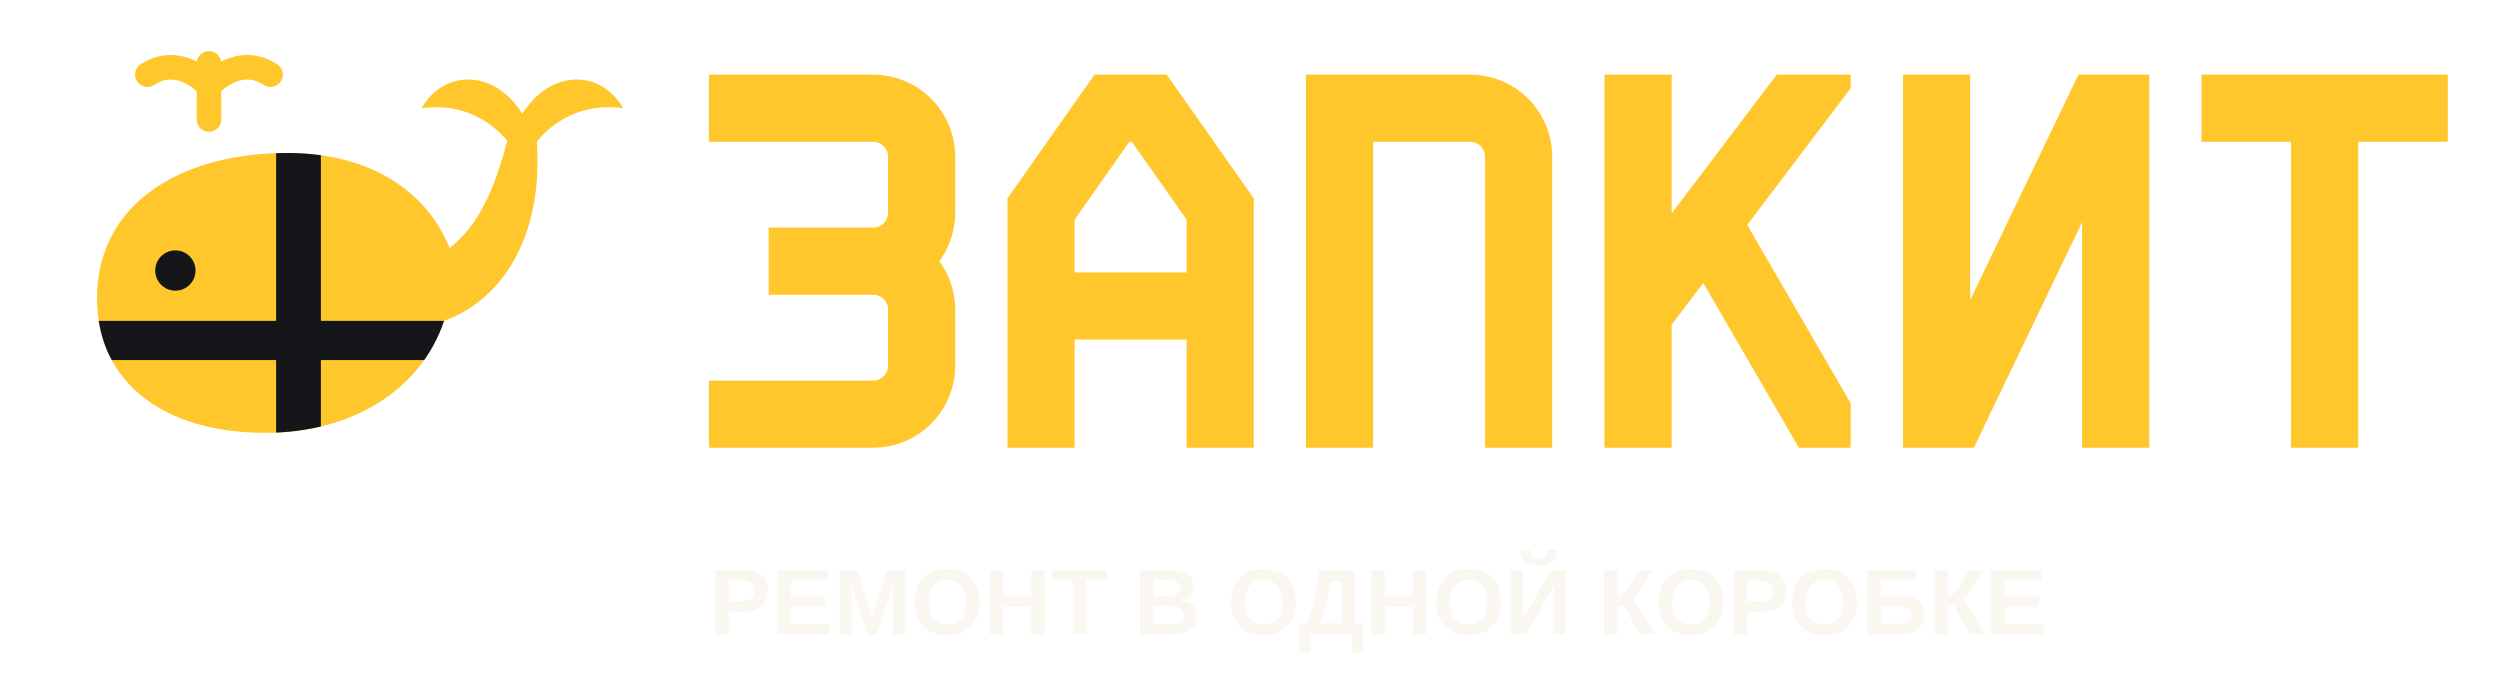
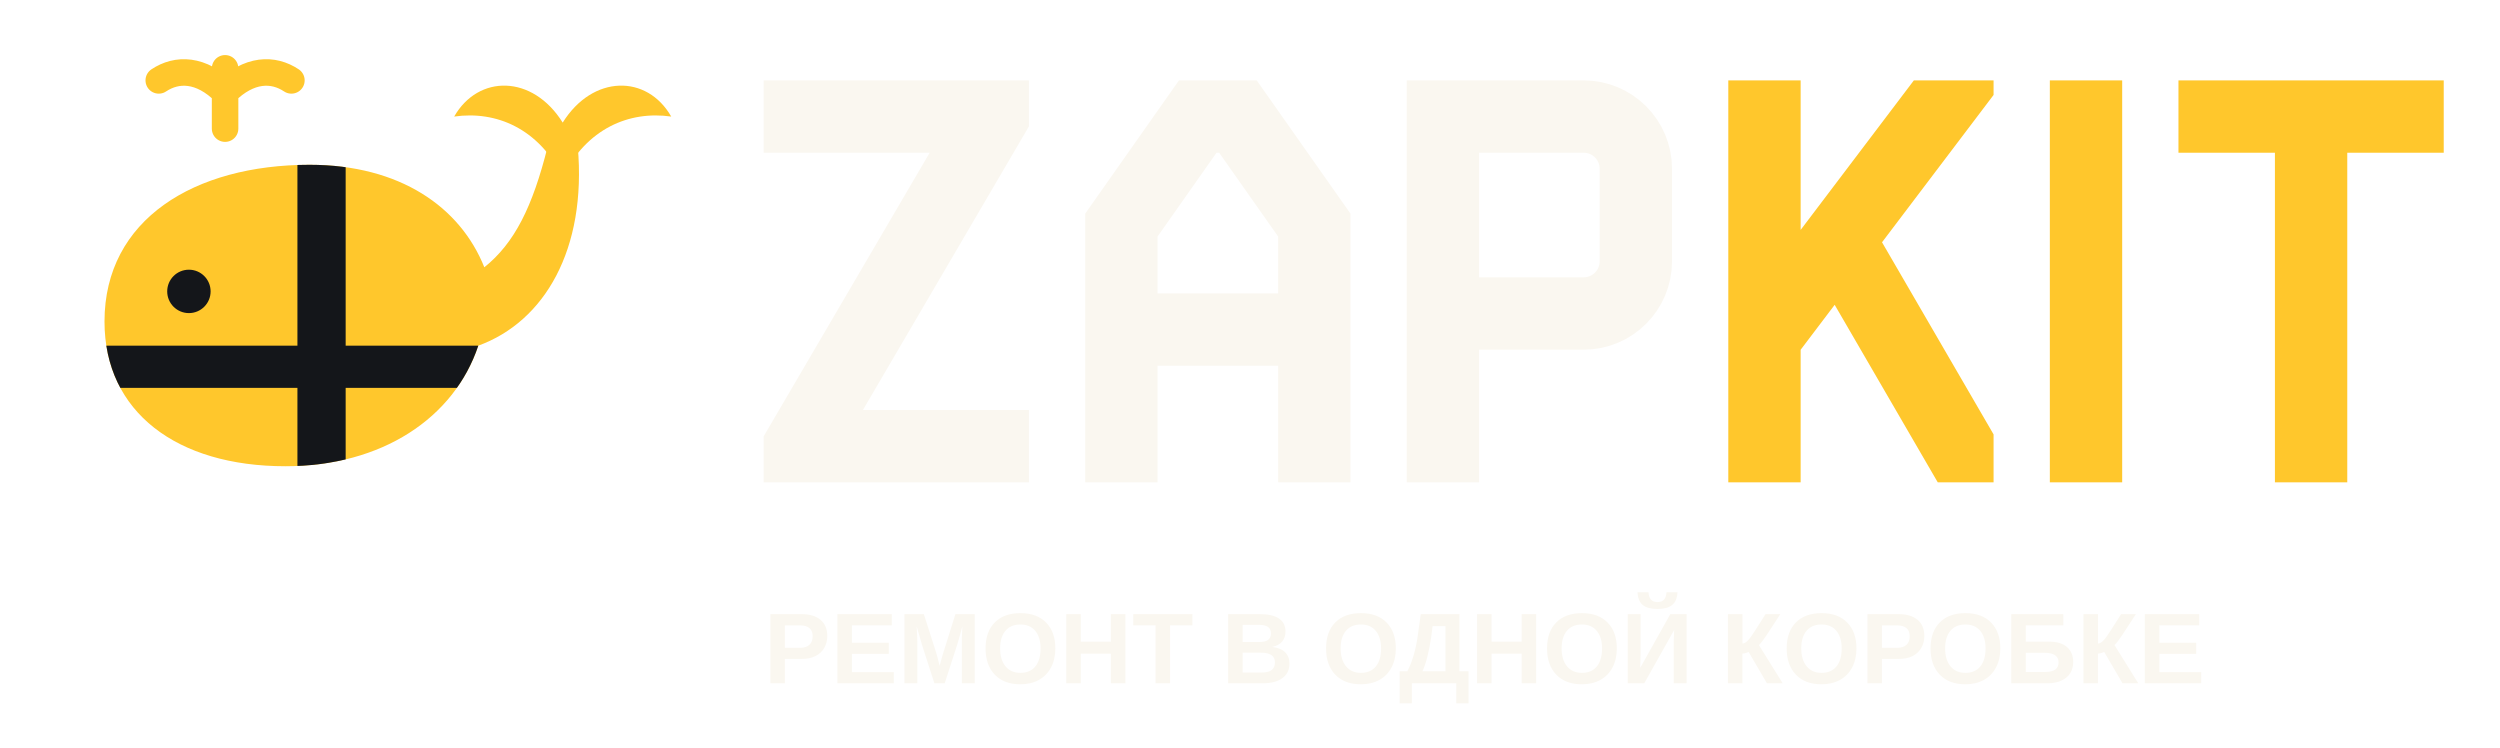
- <svg xmlns="http://www.w3.org/2000/svg" viewBox="-14 -20 670 186" width="1340" height="372" role="img" aria-label="ЗАПКИТ — ремонт в одной коробке">
+ <svg xmlns="http://www.w3.org/2000/svg" viewBox="-14 -20 622 186" width="1244" height="372" role="img" aria-label="ZAPKIT">
  <g transform="translate(0 -30) scale(1.5)">
    <defs>
-       <clipPath id="wb-ll">
+       <clipPath id="wb-zapkit-lockup-light">
        <path d="M8,60 C8,43 23,34 42,34 C57,34 67,41 71,51 C76,47 79,41 81.5,31 L86.5,31 C88,48 81,60 70,64 C66,76 54,84 38,84 C20,84 8,75 8,60 Z" />
      </clipPath>
    </defs>
    <path fill="#FFC72C" d="M8,60 C8,43 23,34 42,34 C57,34 67,41 71,51 C76,47 79,41 81.5,31 L86.5,31 C88,48 81,60 70,64 C66,76 54,84 38,84 C20,84 8,75 8,60 Z" />
    <path fill="#FFC72C" d="M84,36 C80,28 73,25 66,26 C70,19 79,19 84,27 C89,19 98,19 102,26 C95,25 88,28 84,36 Z" />
-     <g clip-path="url(#wb-ll)" fill="#14161A">
+     <g clip-path="url(#wb-zapkit-lockup-light)" fill="#14161A">
      <rect x="40" y="30" width="8" height="60" />
      <rect x="0" y="64" width="90" height="7" />
    </g>
    <circle cx="22" cy="55" r="3.6" fill="#14161A" />
    <path d="M28,28 V18 M28,22 C24,18 20,18 17,20 M28,22 C32,18 36,18 39,20" fill="none" stroke="#FFC72C" stroke-width="4.4" stroke-linecap="round" />
  </g>
  <g transform="translate(176 0)">
    <defs>
-       <clipPath id="lc-ll">
+       <clipPath id="c66-zapkit-lockup-light">
        <rect width="66" height="100" />
      </clipPath>
+       <clipPath id="c18-zapkit-lockup-light">
+         <rect width="18" height="100" />
+       </clipPath>
    </defs>
-     <g fill="none" stroke="#FFC72C" stroke-width="18" stroke-linejoin="miter" stroke-miterlimit="10">
-       <g transform="translate(0 0)">
-         <path clip-path="url(#lc-ll)" d="M0,9 H44 A13,13 0 0 1 57,22 V37 A13,13 0 0 1 44,50 H16 M16,50 H44 A13,13 0 0 1 57,63 V78 A13,13 0 0 1 44,91 H0" />
-       </g>
-       <g transform="translate(80 0)">
-         <path clip-path="url(#lc-ll)" d="M9,100 V36 L28,9 H38 L57,36 V100 M9,62 H57" />
-       </g>
-       <g transform="translate(160 0)">
-         <path clip-path="url(#lc-ll)" d="M9,100 V9 H44 A13,13 0 0 1 57,22 V100" />
-       </g>
-       <g transform="translate(240 0)">
-         <path clip-path="url(#lc-ll)" d="M9,0 V100 M9,64 L62,-6 M30,44 L66,106" />
-       </g>
-       <g transform="translate(320 0)">
-         <path clip-path="url(#lc-ll)" d="M9,0 V100 M57,0 V100 M9,100 L57,0" />
-       </g>
-       <g transform="translate(400 0)">
-         <path clip-path="url(#lc-ll)" d="M0,9 H66 M33,9 V100" />
-       </g>
+     <g transform="translate(0 0)">
+       <path clip-path="url(#c66-zapkit-lockup-light)" d="M0,9 H57 L9,91 H66" fill="none" stroke="#FAF7F0" stroke-width="18" stroke-linejoin="miter" stroke-miterlimit="10" />
+     </g>
+     <g transform="translate(80 0)">
+       <path clip-path="url(#c66-zapkit-lockup-light)" d="M9,100 V36 L28,9 H38 L57,36 V100 M9,62 H57" fill="none" stroke="#FAF7F0" stroke-width="18" stroke-linejoin="miter" stroke-miterlimit="10" />
+     </g>
+     <g transform="translate(160 0)">
+       <path clip-path="url(#c66-zapkit-lockup-light)" d="M9,100 V9 H44 A13,13 0 0 1 57,22 V45 A13,13 0 0 1 44,58 H9" fill="none" stroke="#FAF7F0" stroke-width="18" stroke-linejoin="miter" stroke-miterlimit="10" />
+     </g>
+     <g transform="translate(240 0)">
+       <path clip-path="url(#c66-zapkit-lockup-light)" d="M9,0 V100 M9,64 L62,-6 M30,44 L66,106" fill="none" stroke="#FFC72C" stroke-width="18" stroke-linejoin="miter" stroke-miterlimit="10" />
+     </g>
+     <g transform="translate(320 0)">
+       <path clip-path="url(#c18-zapkit-lockup-light)" d="M9,0 V100" fill="none" stroke="#FFC72C" stroke-width="18" stroke-linejoin="miter" stroke-miterlimit="10" />
+     </g>
+     <g transform="translate(352 0)">
+       <path clip-path="url(#c66-zapkit-lockup-light)" d="M0,9 H66 M33,9 V100" fill="none" stroke="#FFC72C" stroke-width="18" stroke-linejoin="miter" stroke-miterlimit="10" />
    </g>
  </g>
-   <text x="176" y="150" font-family="'Liberation Sans', Arial, Helvetica, sans-serif" font-size="25" font-weight="700" fill="#FAF7F0" text-anchor="start" textLength="466" lengthAdjust="spacing">РЕМОНТ В ОДНОЙ КОРОБКЕ</text>
+   <text x="176" y="150" font-family="'Liberation Sans', Arial, Helvetica, sans-serif" font-size="25" font-weight="700" fill="#FAF7F0" text-anchor="start" textLength="418" lengthAdjust="spacing">РЕМОНТ В ОДНОЙ КОРОБКЕ</text>
</svg>
